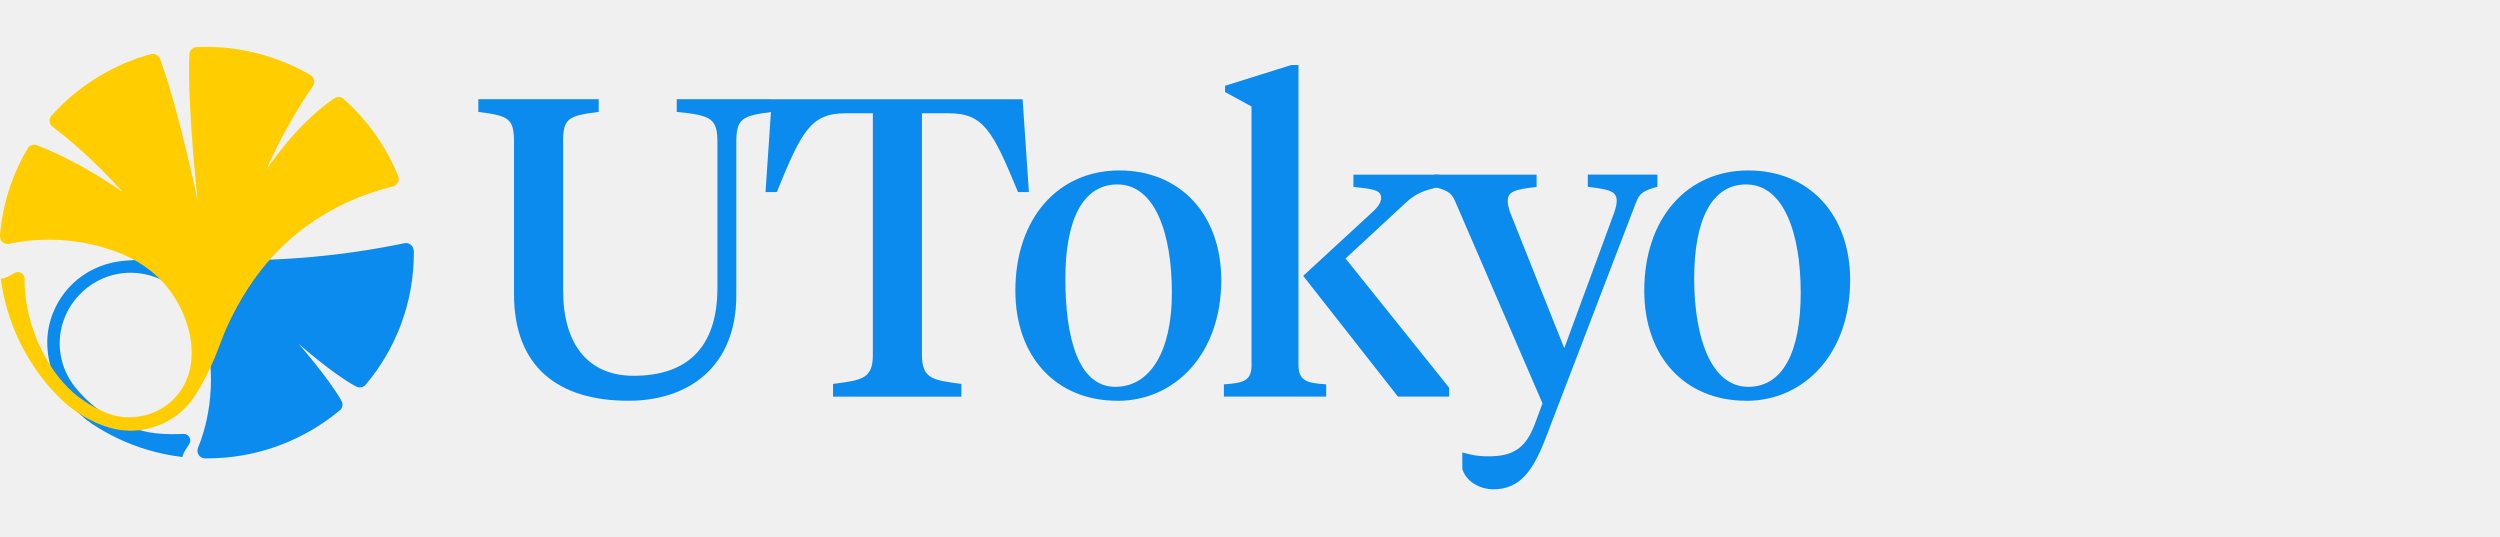
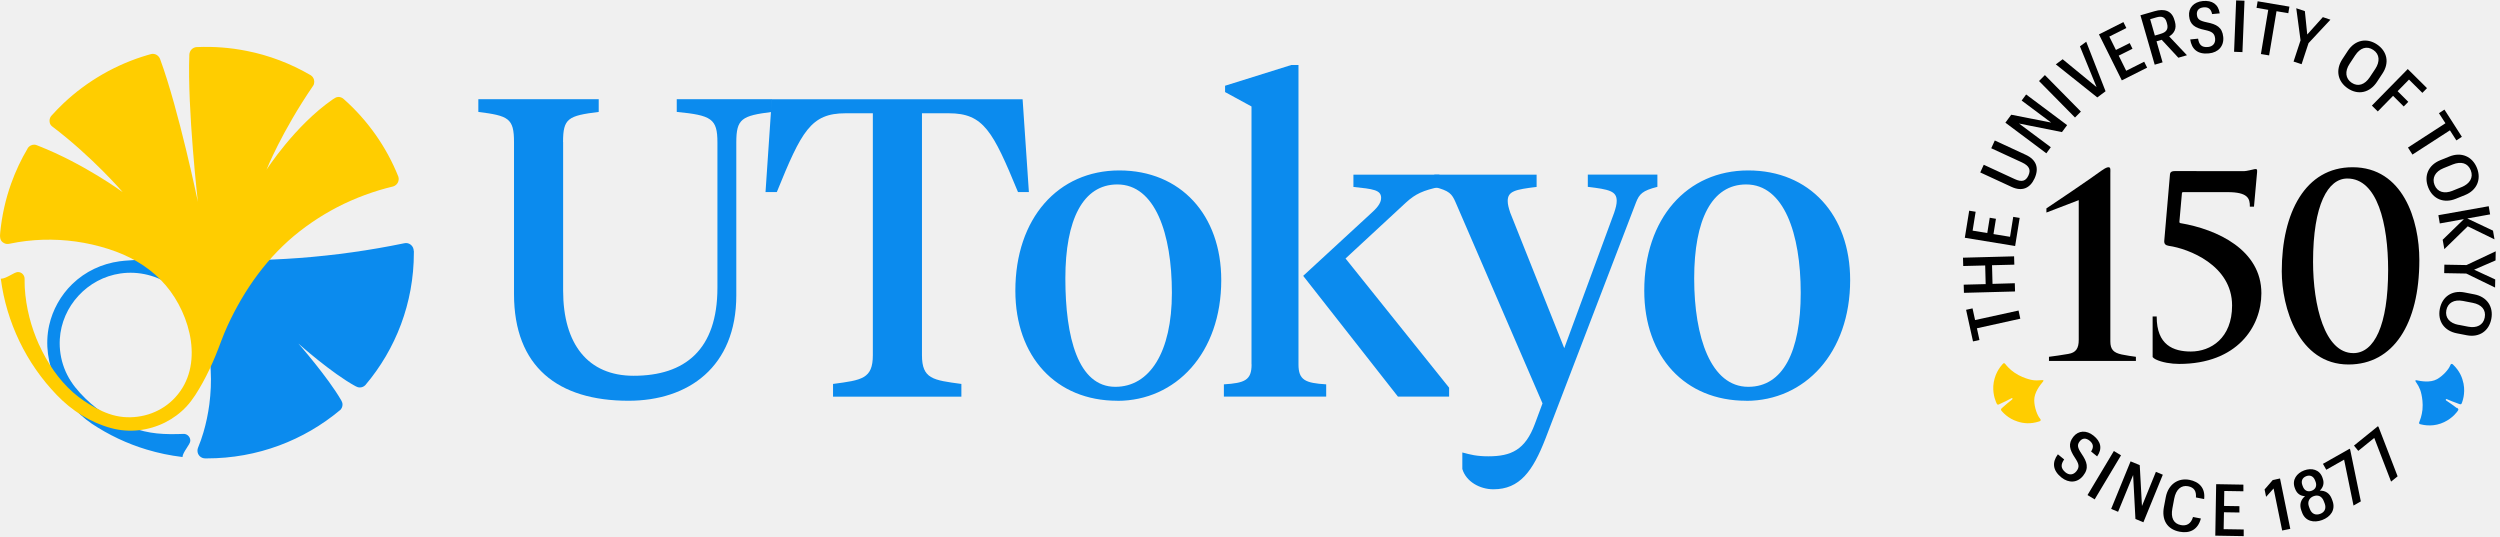
<svg xmlns="http://www.w3.org/2000/svg" width="275" height="59" viewBox="0 0 275 59" fill="none">
  <g clip-path="url(#clip0_56_1545)">
    <path d="M45.507 27.589C45.507 27.122 45.122 26.735 44.658 26.735C44.588 26.735 44.526 26.744 44.456 26.761C36.916 28.32 29.06 28.936 21.011 28.496C18.533 28.364 16.089 28.496 13.69 28.681C13.506 28.699 13.322 28.716 13.147 28.743C11.22 29.007 9.389 29.852 7.953 31.244C6.683 32.476 5.79 34.07 5.405 35.796C4.949 37.874 5.273 40.023 6.158 41.952C7.016 43.819 8.391 45.439 10.09 46.601C11.938 47.834 13.979 48.803 16.116 49.446C17.464 49.851 18.664 50.097 20.074 50.273C20.092 49.745 20.906 48.908 20.933 48.512C20.959 48.116 20.652 47.755 20.258 47.728C18.051 47.808 16.431 47.755 14.364 46.989C12.245 46.196 10.318 44.893 8.794 43.211C8.058 42.41 7.454 41.52 7.069 40.499C6.683 39.486 6.517 38.394 6.578 37.311C6.788 33.674 9.626 30.601 13.252 30.081C15.257 29.791 17.333 30.31 18.962 31.499C19.811 32.124 20.547 32.917 21.081 33.824C21.686 34.845 22.194 35.928 22.544 37.073C23.28 39.442 23.341 42.04 23.026 44.488C22.886 45.527 22.675 46.557 22.378 47.561C22.211 48.133 22.01 48.706 21.782 49.252C21.738 49.358 21.721 49.463 21.721 49.578C21.721 50.044 22.088 50.414 22.553 50.423C22.605 50.423 22.71 50.423 22.763 50.423C28.342 50.423 33.448 48.424 37.406 45.113C37.406 45.113 37.415 45.113 37.424 45.104C37.581 44.946 37.678 44.734 37.678 44.505C37.678 44.329 37.616 44.179 37.538 44.039C36.057 41.476 32.826 37.795 32.826 37.795C32.826 37.795 36.478 41.053 39.105 42.48C39.245 42.559 39.403 42.621 39.578 42.621C39.815 42.621 40.025 42.524 40.174 42.374C40.174 42.365 40.191 42.357 40.2 42.348C43.528 38.412 45.525 33.339 45.525 27.8V27.589" fill="#0B8BEE" />
    <path d="M4.309 37.954C3.407 35.972 2.855 33.824 2.724 31.649C2.706 31.358 2.715 30.962 2.706 30.662C2.706 30.257 2.374 29.923 1.971 29.923C1.568 29.923 0.701 30.662 0.088 30.662C0.71 35.444 2.882 39.97 6.245 43.449C7.882 45.157 9.923 46.469 12.235 47.094C14.223 47.632 16.325 47.385 18.164 46.469C19.04 46.029 19.846 45.43 20.52 44.708C21.23 43.942 21.781 43.008 22.289 42.101C22.823 41.142 23.288 40.138 23.708 39.125C24.155 38.042 24.523 36.932 25.013 35.867C26.861 31.842 29.471 28.162 32.992 25.423C34.717 24.084 36.591 22.957 38.588 22.077C39.604 21.628 40.646 21.249 41.706 20.923C42.214 20.773 42.73 20.632 43.247 20.509C43.711 20.368 43.965 19.875 43.816 19.426C42.52 16.177 40.453 13.244 37.835 10.919C37.817 10.902 37.8 10.893 37.782 10.875C37.633 10.743 37.441 10.664 37.222 10.664C36.994 10.664 36.792 10.805 36.608 10.928C32.413 13.834 29.313 18.677 29.313 18.677C29.313 18.677 30.951 14.539 34.445 9.431C34.533 9.308 34.568 9.149 34.568 8.991C34.568 8.7 34.428 8.445 34.209 8.295C34.183 8.278 34.156 8.26 34.121 8.242C31.967 6.992 29.602 6.085 27.141 5.601C25.355 5.24 23.515 5.099 21.694 5.178H21.65C21.195 5.196 20.844 5.565 20.827 6.023C20.599 11.967 21.764 22.191 21.764 22.191C21.764 22.191 19.679 12.117 17.621 6.525C17.499 6.182 17.192 5.926 16.816 5.926C16.763 5.926 16.702 5.926 16.649 5.944C16.649 5.944 16.64 5.944 16.632 5.944C16.483 5.988 16.334 6.023 16.194 6.067C12.761 7.08 9.581 8.912 6.989 11.36C6.542 11.782 6.113 12.223 5.702 12.681C5.693 12.689 5.684 12.707 5.675 12.707C5.535 12.857 5.448 13.059 5.448 13.279C5.448 13.499 5.527 13.755 5.702 13.878C10.186 17.268 13.496 21.134 13.496 21.134C13.496 21.134 9.257 18.017 4.204 16.036C4.064 15.983 3.924 15.912 3.766 15.912C3.477 15.912 3.214 16.062 3.057 16.282C3.057 16.282 3.057 16.291 3.057 16.3C2.321 17.533 1.708 18.845 1.226 20.192C0.605 21.927 0.21 23.723 0.027 25.537C-0.017 26.004 -0.052 26.48 0.429 26.735C0.622 26.841 0.823 26.858 1.034 26.814C1.349 26.753 1.655 26.691 1.971 26.638C3.171 26.444 4.397 26.348 5.605 26.365C8.04 26.392 10.475 26.832 12.761 27.677C14.871 28.461 16.798 29.694 18.252 31.411C21.002 34.66 22.464 40.243 19.294 43.695C17.849 45.289 15.703 46.064 13.558 45.87C12.454 45.765 11.482 45.386 10.518 44.866C9.643 44.391 8.811 43.845 8.058 43.184C6.429 41.749 5.185 39.882 4.3 37.919" fill="#FFCD00" />
    <path d="M61.936 15.622C61.936 13.015 62.487 12.733 65.859 12.311V10.911H52.617V12.311C55.937 12.733 56.541 13.006 56.541 15.622V32.344C56.541 40.358 61.384 44.083 69.135 44.083C75.73 44.083 80.993 40.358 80.993 32.485V15.666C80.993 13.059 81.588 12.733 84.917 12.311V10.911H74.442V12.311C78.269 12.681 78.917 13.059 78.917 15.666V31.649C78.917 38.5 75.318 41.335 69.695 41.335C64.668 41.335 61.944 37.839 61.944 31.974V15.622H61.936Z" fill="#0B8BEE" />
    <path d="M84.899 10.919L84.207 21.125H85.451C88.174 14.415 89.19 12.46 93.018 12.46H96.013V39.063C96.013 41.67 94.813 41.811 91.634 42.233V43.634H105.752V42.233C102.616 41.811 101.416 41.679 101.416 39.063V12.46H104.368C108.195 12.46 109.211 14.415 111.979 21.125H113.178L112.486 10.919H84.899Z" fill="#0B8BEE" />
    <path d="M122.689 42.55C118.582 42.55 117.189 37.1 117.189 30.627C117.189 24.155 119.125 20.289 122.908 20.289C127.06 20.289 128.908 25.696 128.908 32.212C128.908 38.729 126.473 42.55 122.689 42.55ZM122.9 44.092C129.354 44.092 134.338 38.825 134.338 30.812C134.338 23.635 129.862 18.748 123.127 18.748C116.392 18.748 111.689 24.014 111.689 31.974C111.689 39.239 116.165 44.083 122.9 44.083V44.092Z" fill="#0B8BEE" />
    <path d="M143.35 30.345L153.772 43.625H159.403V42.647L148.009 28.434L154.648 22.288C155.707 21.31 156.583 20.941 158.335 20.562V19.215H148.876V20.562C151.048 20.791 151.924 20.888 151.924 21.777C151.924 22.385 151.416 22.94 150.68 23.591L143.35 30.345ZM137.675 40.085C137.675 41.811 136.939 42.137 134.627 42.278V43.625H145.881V42.278C143.578 42.137 142.833 41.811 142.833 40.085V7.15H142.045L134.758 9.431V10.127L137.666 11.712V40.085H137.675Z" fill="#0B8BEE" />
    <path d="M172.075 38.315L166.129 23.406C165.945 22.852 165.848 22.473 165.848 22.103C165.848 21.029 166.68 20.844 169.027 20.562V19.215H157.773V20.562C159.437 20.985 159.709 21.31 160.129 22.288L169.676 44.373L168.843 46.61C167.784 49.498 166.216 50.194 163.72 50.194C162.433 50.194 161.741 50.009 160.856 49.771V51.585C161.268 52.986 162.792 53.822 164.272 53.822C167.179 53.822 168.607 51.823 169.991 48.274L179.957 22.279C180.325 21.346 180.649 20.976 182.313 20.553V19.206H174.659V20.553C177.015 20.835 177.838 21.02 177.838 22.094C177.838 22.464 177.742 22.843 177.558 23.398L172.066 38.306L172.075 38.315Z" fill="#0B8BEE" />
    <path d="M192.307 42.55C188.2 42.55 186.36 37.1 186.36 30.627C186.36 24.155 188.296 20.289 192.079 20.289C196.231 20.289 198.079 25.696 198.079 32.212C198.079 38.729 196.099 42.55 192.316 42.55H192.307ZM192.079 44.092C198.534 44.092 203.517 38.825 203.517 30.812C203.517 23.635 199.042 18.748 192.307 18.748C185.572 18.748 180.869 24.014 180.869 31.974C180.869 39.239 185.344 44.083 192.079 44.083V44.092Z" fill="#0B8BEE" />
+     <path d="M225.105 23.38V22.922C225.219 22.869 230.185 19.505 231.148 18.783C231.394 18.616 231.691 18.396 231.945 18.396C232.199 18.396 232.138 18.739 232.138 19.021V37.557C232.138 38.447 232.497 38.799 233.382 38.993C233.793 39.072 234.678 39.231 234.949 39.248V39.706H225.386V39.248C225.692 39.222 227.015 39.019 227.514 38.931C228.363 38.79 228.661 38.315 228.661 37.381V22.015L225.105 23.38Z" fill="black" />
+     <path d="M237.236 34.845C237.236 37.954 239.066 38.667 240.993 38.667C243.191 38.667 245.53 37.196 245.53 33.604C245.53 29.174 240.739 27.351 238.567 27.043C238.234 26.99 238.041 26.849 238.068 26.488L238.698 19.179C238.725 18.906 238.917 18.818 239.224 18.818C239.224 18.818 246.3 18.827 246.852 18.827C247.08 18.827 247.85 18.642 247.999 18.607C248.262 18.554 248.306 18.651 248.28 18.942C248.244 19.338 247.938 22.737 247.938 22.737H247.483C247.5 21.83 247.264 21.134 245.03 21.134H240.135C240.073 21.134 240.012 21.187 240.012 21.249L239.732 24.41C239.732 24.472 239.767 24.533 239.837 24.542C243.909 25.229 248.752 27.492 248.752 32.256C248.752 35.937 246.081 40.032 239.705 40.032C238.83 40.032 237.805 39.865 237.122 39.53C236.973 39.451 236.859 39.371 236.789 39.275V34.81H237.244L237.236 34.845Z" fill="black" />
+     <path d="M258.342 40.094C252.816 40.094 250.994 33.78 250.994 29.852C250.994 23.406 253.578 18.396 258.78 18.396C264.333 18.396 266.128 24.208 266.128 28.611C266.128 35.638 263.264 40.094 258.342 40.094ZM258.202 19.637C256.083 19.637 254.436 22.49 254.436 28.796C254.436 33.586 255.706 38.843 258.868 38.843C261.153 38.843 262.695 35.823 262.695 29.685C262.695 24.622 261.512 19.637 258.211 19.637H258.202Z" fill="black" />
+     <path d="M217.461 36.113L217.741 37.399L217.031 37.557L216.27 34.079L216.979 33.921L217.259 35.206L222.041 34.158L222.234 35.057L217.452 36.113H217.461Z" fill="black" />
+     <path d="M216.033 32.221L216.007 31.314L218.424 31.252L218.371 29.201L215.954 29.262L215.928 28.346L221.55 28.197L221.577 29.113L219.124 29.174L219.177 31.226L221.629 31.155L221.655 32.062L216.033 32.212V32.221Z" fill="black" />
+     <path d="M216.13 26.154L216.612 23.177L217.321 23.292L216.988 25.37L218.6 25.634L218.871 23.952L219.554 24.067L219.283 25.749L221.104 26.048L221.455 23.855L222.164 23.97L221.665 27.061L216.121 26.154H216.13Z" fill="black" />
+     <path d="M219.431 15.454L222.838 17.031C223.994 17.568 224.327 18.475 223.801 19.628C223.302 20.712 222.426 21.09 221.279 20.562L217.828 18.968L218.213 18.123L221.62 19.699C222.4 20.06 222.838 19.928 223.127 19.303C223.398 18.704 223.258 18.255 222.4 17.858L219.037 16.309L219.422 15.463L219.431 15.454Z" fill="black" />
+     <path d="M220.588 13.5L221.236 12.619L225.624 13.482L222.383 11.06L222.874 10.391L227.384 13.764L226.815 14.53L222.094 13.588L225.589 16.194L225.098 16.863L220.588 13.491V13.5Z" fill="black" />
+     <path d="M224.291 8.912L224.939 8.26L228.898 12.275L228.25 12.927L224.291 8.912Z" fill="black" />
+     <path d="M228.792 5.099L229.484 4.588L231.612 10.039L230.702 10.717L226.139 7.08L226.892 6.516L230.623 9.581L228.792 5.099Z" fill="black" />
+     <path d="M230.895 3.778L233.575 2.43L233.899 3.082L232.025 4.024L232.752 5.495L234.267 4.738L234.574 5.363L233.059 6.12L233.882 7.784L235.861 6.789L236.185 7.441L233.4 8.841L230.887 3.787L230.895 3.778Z" fill="black" />
+     <path d="M235.449 1.682L236.999 1.233C238.077 0.916 238.891 1.171 239.18 2.184L239.233 2.351C239.469 3.161 239.154 3.663 238.611 4.007L240.564 6.076L239.618 6.349L237.788 4.377L237.218 4.544L237.884 6.86L237.017 7.115L235.449 1.682ZM237.718 3.707C238.313 3.531 238.541 3.188 238.374 2.598L238.331 2.439C238.164 1.858 237.788 1.744 237.201 1.911L236.518 2.113L237.034 3.91L237.718 3.707Z" fill="black" />
+     <path d="M240.913 4.341L241.789 4.253C241.894 4.896 242.157 5.24 242.893 5.169C243.392 5.116 243.716 4.782 243.663 4.236C243.602 3.646 243.304 3.461 242.516 3.293C241.465 3.073 240.887 2.73 240.8 1.761C240.712 0.881 241.307 0.211 242.306 0.114C243.331 0.018 244.014 0.449 244.171 1.471L243.331 1.55C243.217 0.96 242.884 0.757 242.376 0.81C241.868 0.863 241.614 1.162 241.658 1.611C241.702 2.096 241.921 2.281 242.753 2.457C243.803 2.668 244.452 2.985 244.557 4.068C244.653 5.072 244.014 5.777 242.971 5.874C241.737 5.997 241.08 5.407 240.922 4.333L240.913 4.341Z" fill="black" />
+     <path d="M245.976 0.044L246.895 0.079L246.668 5.733L245.748 5.697L245.976 0.044Z" fill="black" />
+     <path d="M249.506 1.083L248.219 0.863L248.341 0.141L251.836 0.731L251.713 1.453L250.417 1.233L249.602 6.094L248.7 5.944L249.506 1.083Z" fill="black" />
+     <path d="M253.062 4.447L252.589 0.907L253.535 1.224L253.797 3.795L255.514 1.884L256.346 2.166L253.938 4.746L253.176 7.062L252.291 6.772L253.053 4.456L253.062 4.447Z" fill="black" />
+     <path d="M257.659 6.508L258.272 5.574C259.052 4.394 260.339 4.13 261.469 4.887C262.599 5.645 262.853 6.913 262.073 8.084L261.46 9.017C260.681 10.188 259.42 10.497 258.272 9.731C257.116 8.956 256.897 7.67 257.659 6.508ZM260.672 8.498L261.285 7.573C261.802 6.789 261.776 5.97 261.066 5.495C260.348 5.011 259.612 5.266 259.069 6.085L258.456 7.018C257.905 7.846 258.001 8.647 258.684 9.105C259.385 9.572 260.129 9.317 260.672 8.498Z" fill="black" />
+     <path d="M264.849 7.591L266.969 9.695L266.461 10.215L264.989 8.753L263.737 10.03L264.911 11.201L264.411 11.712L263.238 10.541L261.556 12.258L260.908 11.615L264.858 7.591H264.849Z" fill="black" />
+     <path d="M268.993 13.552L268.284 12.452L268.888 12.055L270.806 15.049L270.202 15.446L269.492 14.336L265.367 17.004L264.877 16.229L268.993 13.561V13.552Z" fill="black" />
+     <path d="M268.415 17.63L269.44 17.216C270.745 16.687 271.953 17.207 272.461 18.466C272.969 19.725 272.461 20.923 271.165 21.451L270.14 21.865C268.844 22.394 267.627 21.918 267.11 20.632C266.593 19.338 267.136 18.149 268.415 17.63ZM269.772 20.985L270.797 20.571C271.664 20.218 272.102 19.532 271.787 18.739C271.463 17.929 270.718 17.726 269.807 18.087L268.783 18.501C267.863 18.871 267.495 19.584 267.802 20.351C268.117 21.134 268.879 21.346 269.781 20.985H269.772Z" fill="black" />
+     <path d="M273.756 22.675L273.913 23.582L271.4 24.032L274.229 25.37L274.395 26.33L271.452 24.895L268.878 27.404L268.694 26.374L271.032 24.102L268.378 24.578L268.221 23.671L273.756 22.684V22.675Z" fill="black" />
+     <path d="M271.314 29.157L274.528 27.642L274.51 28.646L272.154 29.667L274.475 30.742L274.458 31.631L271.287 30.09L268.861 30.046L268.879 29.113L271.305 29.157H271.314Z" fill="black" />
+     <path d="M271.094 32.168L272.18 32.38C273.564 32.644 274.3 33.736 274.046 35.074C273.792 36.413 272.723 37.144 271.348 36.879L270.262 36.668C268.887 36.404 268.116 35.347 268.379 33.982C268.642 32.617 269.737 31.904 271.094 32.168ZM270.429 35.726L271.506 35.937C272.425 36.113 273.161 35.77 273.319 34.933C273.485 34.079 272.968 33.498 272.005 33.313L270.919 33.102C269.947 32.917 269.255 33.313 269.097 34.123C268.94 34.951 269.465 35.55 270.429 35.735V35.726Z" fill="black" />
+     <path d="M226.376 49.983L227.059 50.538C226.692 51.066 226.639 51.497 227.208 51.964C227.602 52.281 228.067 52.263 228.408 51.832C228.776 51.365 228.688 51.022 228.242 50.352C227.646 49.454 227.471 48.812 228.067 48.045C228.618 47.35 229.503 47.288 230.291 47.922C231.097 48.565 231.281 49.358 230.685 50.203L230.02 49.666C230.352 49.164 230.247 48.785 229.845 48.468C229.442 48.151 229.056 48.186 228.776 48.538C228.478 48.917 228.496 49.208 228.969 49.912C229.573 50.802 229.818 51.489 229.144 52.334C228.513 53.126 227.567 53.17 226.753 52.519C225.781 51.735 225.72 50.855 226.359 49.983H226.376Z" fill="black" />
+     <path d="M232.524 49.613L233.312 50.088L230.413 54.932L229.625 54.456L232.524 49.613Z" fill="black" />
+     <path d="M234.364 50.749L235.371 51.163L235.616 55.663L237.149 51.902L237.91 52.219L235.774 57.45L234.898 57.089L234.644 52.255L232.989 56.297L232.227 55.98L234.364 50.749Z" fill="black" />
+     <path d="M238.034 55.759L238.235 54.694C238.507 53.276 239.584 52.545 240.836 52.783C241.887 52.986 242.605 53.672 242.456 54.896L241.554 54.72C241.607 54.007 241.344 53.62 240.696 53.487C239.934 53.338 239.356 53.84 239.163 54.852L238.962 55.927C238.769 56.948 239.085 57.6 239.89 57.758C240.512 57.882 241.02 57.626 241.23 56.869L242.097 57.036C241.764 58.287 240.862 58.701 239.759 58.489C238.375 58.225 237.762 57.186 238.034 55.751V55.759Z" fill="black" />
+     <path d="M243.778 53.258L246.773 53.311V54.042L244.671 54.007L244.645 55.654L246.335 55.68V56.376L244.636 56.349L244.601 58.208L246.808 58.243V58.974L243.682 58.921L243.778 53.267V53.258Z" fill="black" />
+     <path d="M250.102 53.725L249.27 54.65L249.104 53.84L250.006 52.801L250.803 52.633L251.932 58.172L251.039 58.357L250.093 53.725H250.102Z" fill="black" />
+     <path d="M253.22 56.349L253.141 56.138C252.905 55.486 253.106 54.949 253.553 54.579C253.054 54.562 252.66 54.306 252.458 53.761L252.423 53.664C252.099 52.774 252.642 52.052 253.457 51.744C254.28 51.436 255.147 51.647 255.462 52.519L255.497 52.624C255.699 53.17 255.541 53.628 255.173 53.972C255.778 53.954 256.259 54.245 256.496 54.879L256.575 55.09C256.942 56.094 256.356 56.86 255.436 57.204C254.534 57.538 253.579 57.353 253.22 56.358V56.349ZM254.7 52.968L254.657 52.845C254.481 52.378 254.105 52.219 253.693 52.378C253.282 52.528 253.08 52.889 253.264 53.382L253.308 53.496C253.483 53.989 253.877 54.139 254.289 53.981C254.718 53.822 254.884 53.452 254.709 52.968H254.7ZM255.708 55.363L255.62 55.134C255.41 54.571 254.972 54.403 254.499 54.579C254.043 54.747 253.772 55.169 253.991 55.751L254.079 55.98C254.289 56.552 254.744 56.702 255.217 56.526C255.699 56.349 255.926 55.944 255.708 55.354V55.363Z" fill="black" />
+     <path d="M257.862 50.555L255.891 51.673L255.523 51.022L258.466 49.358L258.519 49.454L259.692 55.152L258.886 55.61L257.853 50.573L257.862 50.555Z" fill="black" />
+     <path d="M261.171 48.169L259.41 49.595L258.938 49.014L261.574 46.883L261.644 46.971L263.737 52.395L263.019 52.977L261.171 48.178V48.169Z" fill="black" />
+     <path d="M219.965 44.444C220.114 44.382 220.438 44.224 220.657 44.118C220.972 43.959 221.217 43.827 221.244 43.81C221.296 43.783 221.34 43.792 221.366 43.819C221.393 43.845 221.384 43.898 221.349 43.933C221.314 43.968 221.147 44.083 220.815 44.364C220.368 44.734 220.368 44.761 220.21 44.893C220.07 45.007 220.079 45.095 220.193 45.219C220.263 45.289 220.841 46.029 221.944 46.372C222.575 46.575 223.337 46.672 224.318 46.355C224.37 46.337 224.44 46.319 224.467 46.24C224.493 46.178 224.467 46.117 224.37 46.002C224.116 45.703 223.766 44.831 223.766 44.012C223.766 43.149 224.432 42.339 224.712 41.996C224.764 41.934 224.799 41.89 224.773 41.846C224.756 41.811 224.721 41.802 224.633 41.811C224.379 41.811 223.88 41.934 223.135 41.705C222.785 41.599 222.198 41.406 221.594 40.992C221.042 40.613 220.692 40.182 220.631 40.102C220.569 40.032 220.526 39.953 220.447 39.953C220.368 39.953 220.324 40.005 220.245 40.102C220.202 40.155 219.921 40.455 219.685 40.921C219.466 41.344 219.299 41.908 219.264 42.445C219.203 43.519 219.588 44.268 219.615 44.347C219.65 44.435 219.694 44.488 219.737 44.505C219.807 44.523 219.851 44.505 219.948 44.453L219.965 44.444Z" fill="#FFCD00" />
+     <path d="M270.236 44.875C270.114 44.778 269.816 44.558 269.623 44.426C269.334 44.224 269.107 44.074 269.08 44.056C269.037 44.03 269.019 43.977 269.037 43.942C269.054 43.907 269.098 43.88 269.142 43.898C269.186 43.915 269.361 44.003 269.772 44.162C270.307 44.373 270.333 44.364 270.526 44.444C270.692 44.505 270.762 44.47 270.815 44.303C270.841 44.206 271.209 43.343 270.99 42.207C270.858 41.555 270.587 40.833 269.842 40.111C269.799 40.076 269.755 40.023 269.667 40.032C269.606 40.032 269.562 40.094 269.51 40.226C269.369 40.596 268.774 41.318 268.064 41.714C267.311 42.128 266.287 41.925 265.857 41.837C265.787 41.819 265.726 41.811 265.7 41.855C265.682 41.89 265.691 41.925 265.735 41.996C265.866 42.216 266.199 42.603 266.357 43.369C266.436 43.73 266.541 44.347 266.471 45.069C266.401 45.738 266.19 46.249 266.155 46.346C266.12 46.434 266.076 46.504 266.111 46.584C266.147 46.654 266.217 46.663 266.339 46.689C266.4 46.707 266.795 46.804 267.32 46.795C267.793 46.795 268.371 46.672 268.853 46.434C269.825 45.976 270.289 45.28 270.342 45.21C270.394 45.139 270.429 45.078 270.42 45.025C270.403 44.955 270.359 44.928 270.272 44.858L270.236 44.875Z" fill="#0B8BEE" />
  </g>
  <defs>
    <clipPath id="clip0_56_1545">
      <rect width="275" height="59" fill="white" />
    </clipPath>
  </defs>
</svg>
